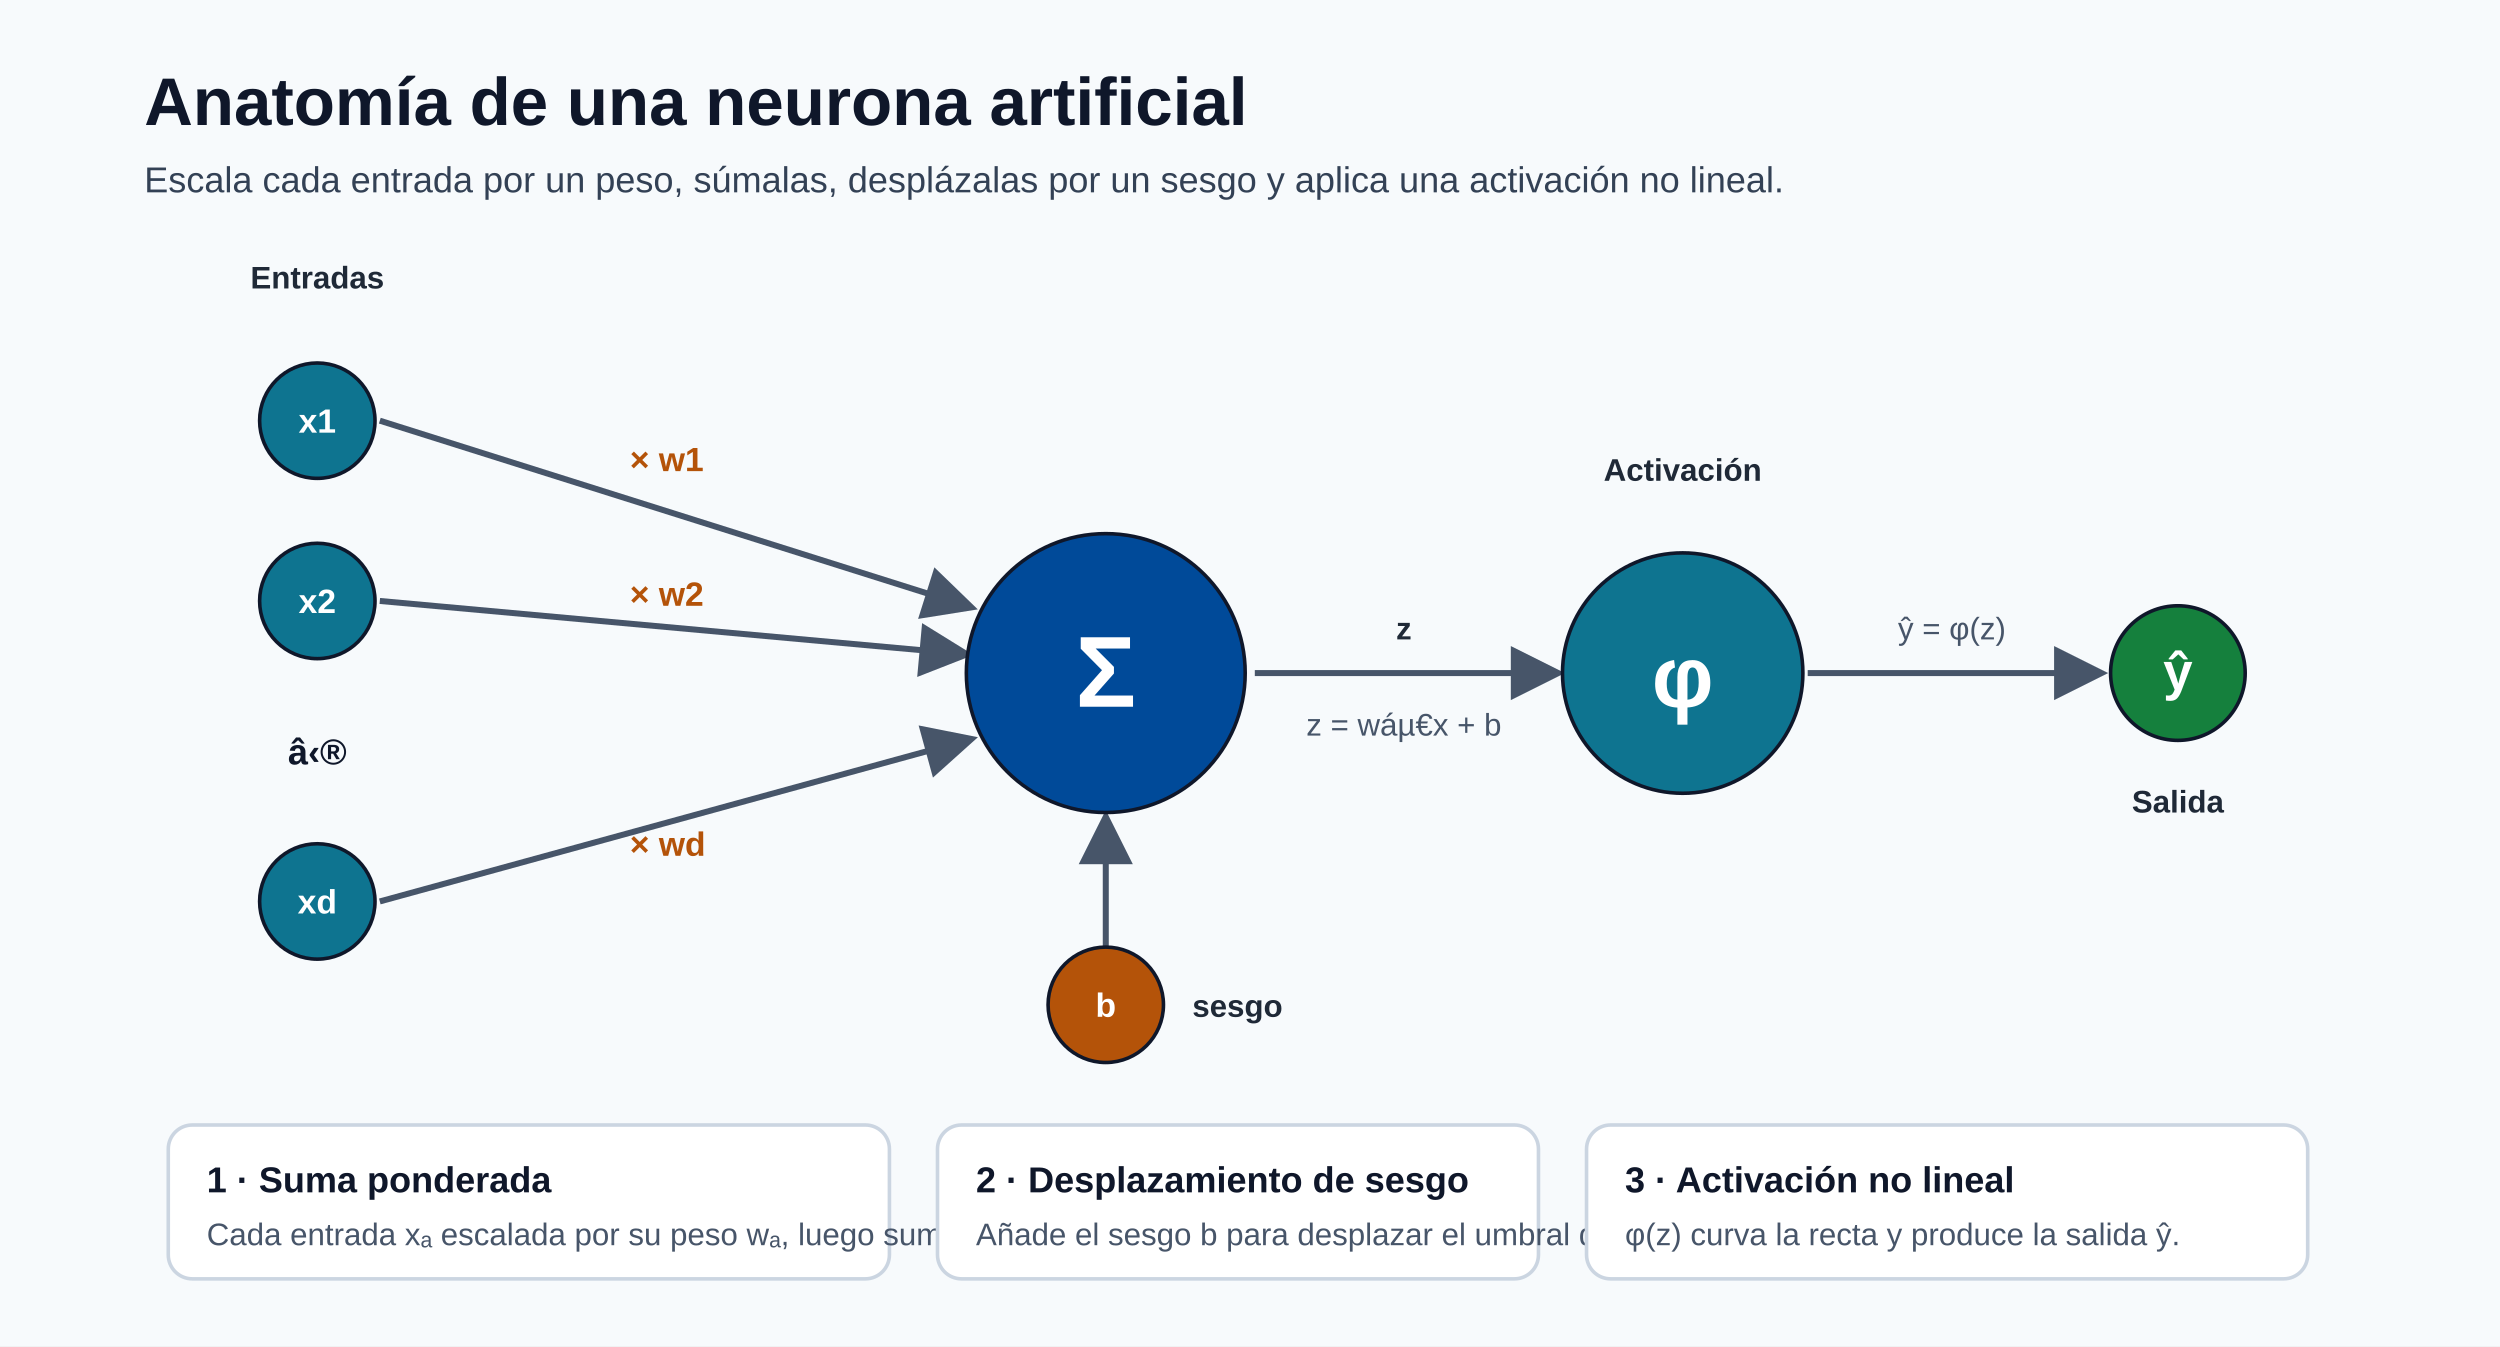
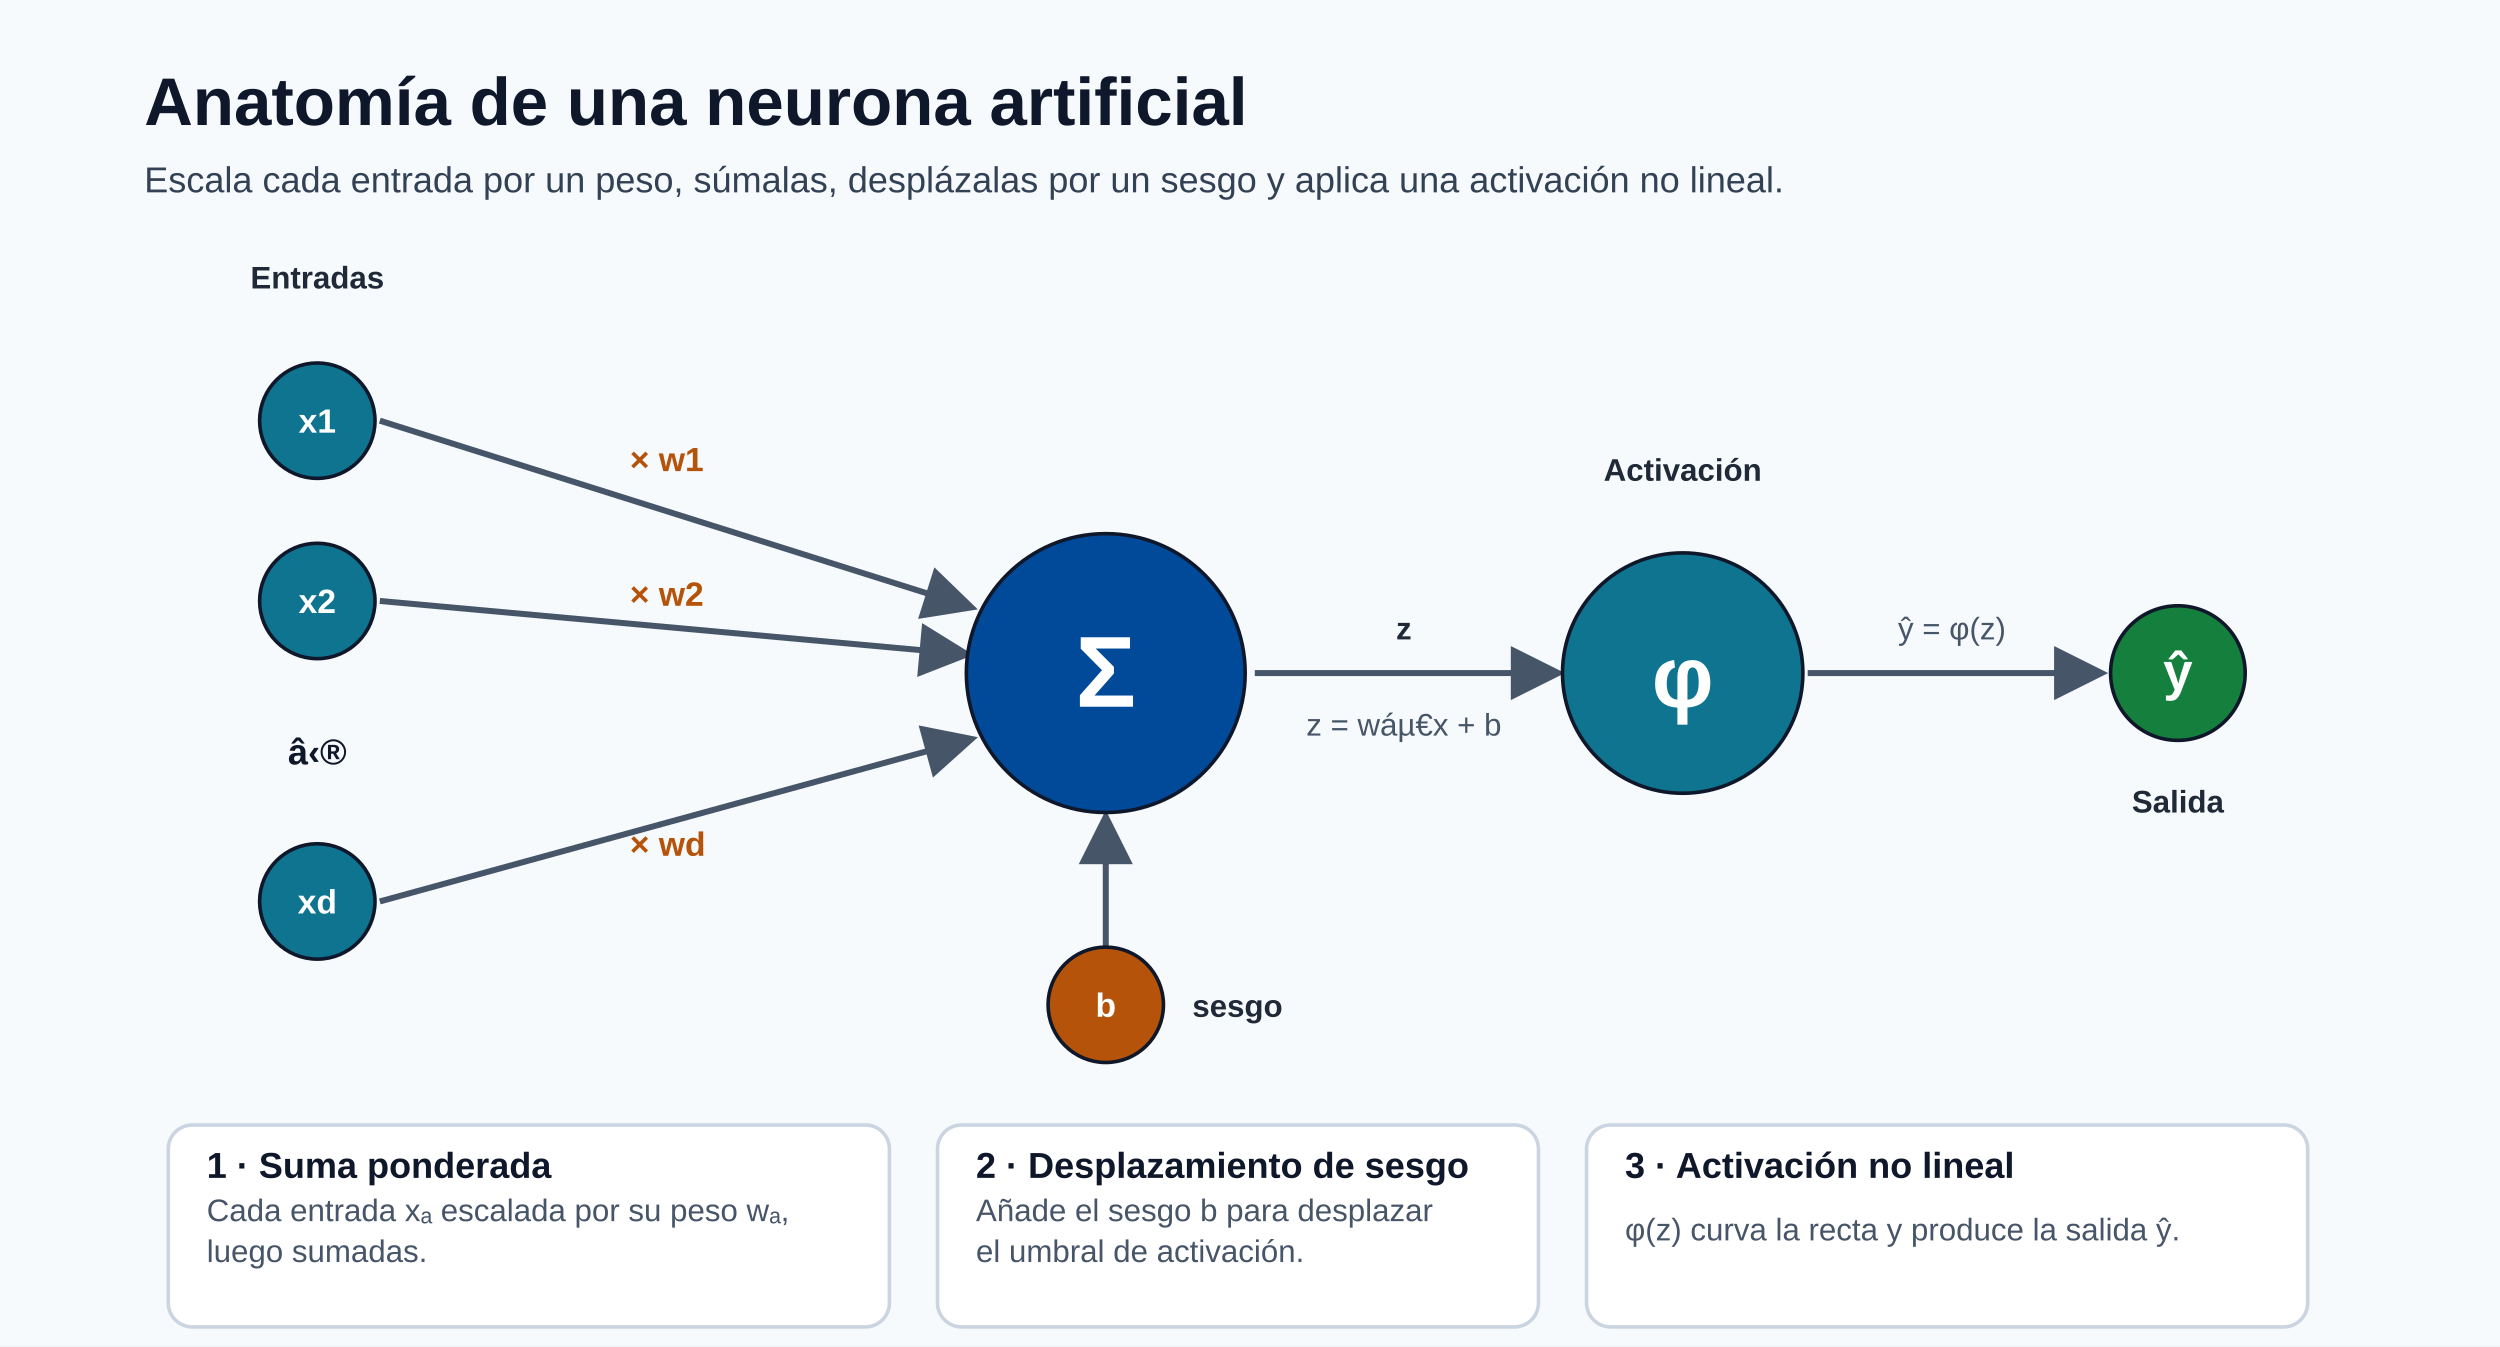
<svg xmlns="http://www.w3.org/2000/svg" width="1040" height="560" viewBox="0 0 1040 560" role="img" aria-labelledby="title desc">
  <defs>
    <style>
      .bg { fill: #f7fafc; }
      .title { fill: #0f172a; font-family: Segoe UI, Arial, sans-serif; font-size: 28px; font-weight: 700; }
      .subtitle { fill: #334155; font-family: Segoe UI, Arial, sans-serif; font-size: 15px; }
      .card { fill: #ffffff; stroke: #cbd5e1; stroke-width: 1.5; }
      .node { font-family: Segoe UI, Arial, sans-serif; font-size: 14px; font-weight: 700; fill: #ffffff; }
      .label { font-family: Segoe UI, Arial, sans-serif; font-size: 13px; fill: #1f2937; }
      .weight { font-family: Segoe UI, Arial, sans-serif; font-size: 14px; font-weight: 700; fill: #b45309; }
      .desc2 { font-family: Segoe UI, Arial, sans-serif; font-size: 13px; fill: #475569; }
      .arrow { stroke: #475569; stroke-width: 2.5; fill: none; }
      .nIn { fill: #0e7490; stroke: #0f172a; stroke-width: 1.5; }
      .nSum { fill: #004a99; stroke: #0f172a; stroke-width: 1.5; }
      .nBias { fill: #b45309; stroke: #0f172a; stroke-width: 1.5; }
      .nAct { fill: #0e7490; stroke: #0f172a; stroke-width: 1.5; }
      .nOut { fill: #15803d; stroke: #0f172a; stroke-width: 1.5; }
      .stageNo { font-family: Segoe UI, Arial, sans-serif; font-size: 15px; font-weight: 700; fill: #0f172a; }
    </style>
    <marker id="ah" markerWidth="9" markerHeight="9" refX="7" refY="4.5" orient="auto">
      <path d="M0,0 L9,4.5 L0,9 z" fill="#475569" />
    </marker>
  </defs>
  <rect class="bg" x="0" y="0" width="1040" height="560" />
  <text class="title" x="60" y="52">Anatomía de una neurona artificial</text>
  <text class="subtitle" x="60" y="80">Escala cada entrada por un peso, súmalas, desplázalas por un sesgo y aplica una activación no lineal.</text>
  <line class="arrow" x1="158" y1="175" x2="402" y2="252" marker-end="url(#ah)" />
  <line class="arrow" x1="158" y1="250" x2="400" y2="272" marker-end="url(#ah)" />
  <line class="arrow" x1="158" y1="375" x2="402" y2="308" marker-end="url(#ah)" />
  <text class="weight" x="262" y="196">× w1</text>
  <text class="weight" x="262" y="252">× w2</text>
  <text class="weight" x="262" y="356">× wd</text>
  <line class="arrow" x1="460" y1="394" x2="460" y2="342" marker-end="url(#ah)" />
  <line class="arrow" x1="522" y1="280" x2="646" y2="280" marker-end="url(#ah)" />
  <text class="label" x="584" y="266" text-anchor="middle" font-weight="700">z</text>
  <text class="desc2" x="584" y="306" text-anchor="middle">z = wáµ€x + b</text>
  <line class="arrow" x1="752" y1="280" x2="872" y2="280" marker-end="url(#ah)" />
  <text class="desc2" x="812" y="266" text-anchor="middle">ŷ = φ(z)</text>
  <circle class="nIn" cx="132" cy="175" r="24" />
  <text class="node" x="132" y="180" text-anchor="middle">x1</text>
  <circle class="nIn" cx="132" cy="250" r="24" />
  <text class="node" x="132" y="255" text-anchor="middle">x2</text>
  <text class="stageNo" x="132" y="318" text-anchor="middle">â‹®</text>
  <circle class="nIn" cx="132" cy="375" r="24" />
  <text class="node" x="132" y="380" text-anchor="middle">xd</text>
  <text class="label" x="132" y="120" text-anchor="middle" font-weight="700">Entradas</text>
  <circle class="nSum" cx="460" cy="280" r="58" />
  <text x="460" y="294" text-anchor="middle" font-family="Segoe UI, Arial, sans-serif" font-size="42" font-weight="700" fill="#ffffff">Σ</text>
  <circle class="nBias" cx="460" cy="418" r="24" />
  <text class="node" x="460" y="423" text-anchor="middle">b</text>
  <text class="label" x="496" y="423" font-weight="700">sesgo</text>
  <circle class="nAct" cx="700" cy="280" r="50" />
  <text x="700" y="294" text-anchor="middle" font-family="Segoe UI, Arial, sans-serif" font-size="36" font-weight="700" fill="#ffffff">φ</text>
  <text class="label" x="700" y="200" text-anchor="middle" font-weight="700">Activación</text>
  <circle class="nOut" cx="906" cy="280" r="28" />
  <text x="906" y="287" text-anchor="middle" font-family="Segoe UI, Arial, sans-serif" font-size="22" font-weight="700" fill="#ffffff">ŷ</text>
  <text class="label" x="906" y="338" text-anchor="middle" font-weight="700">Salida</text>
-   <rect class="card" x="70" y="468" width="300" height="64" rx="10" />
-   <text class="stageNo" x="86" y="496">1 · Suma ponderada</text>
-   <text class="desc2" x="86" y="518">Cada entrada xₐ escalada por su peso wₐ, luego sumadas.</text>
-   <rect class="card" x="390" y="468" width="250" height="64" rx="10" />
-   <text class="stageNo" x="406" y="496">2 · Desplazamiento de sesgo</text>
-   <text class="desc2" x="406" y="518">Añade el sesgo b para desplazar el umbral de activación.</text>
-   <rect class="card" x="660" y="468" width="300" height="64" rx="10" />
-   <text class="stageNo" x="676" y="496">3 · Activación no lineal</text>
-   <text class="desc2" x="676" y="518">φ(z) curva la recta y produce la salida ŷ.</text>
+   <rect class="card" x="70" y="468" width="300" height="84" rx="10" />
+   <text class="stageNo" x="86" y="490">1 · Suma ponderada</text>
+   <text class="desc2" x="86" y="508">Cada entrada xₐ escalada por su peso wₐ,</text>
+   <text class="desc2" x="86" y="525">luego sumadas.</text>
+   <rect class="card" x="390" y="468" width="250" height="84" rx="10" />
+   <text class="stageNo" x="406" y="490">2 · Desplazamiento de sesgo</text>
+   <text class="desc2" x="406" y="508">Añade el sesgo b para desplazar</text>
+   <text class="desc2" x="406" y="525">el umbral de activación.</text>
+   <rect class="card" x="660" y="468" width="300" height="84" rx="10" />
+   <text class="stageNo" x="676" y="490">3 · Activación no lineal</text>
+   <text class="desc2" x="676" y="516">φ(z) curva la recta y produce la salida ŷ.</text>
</svg>
